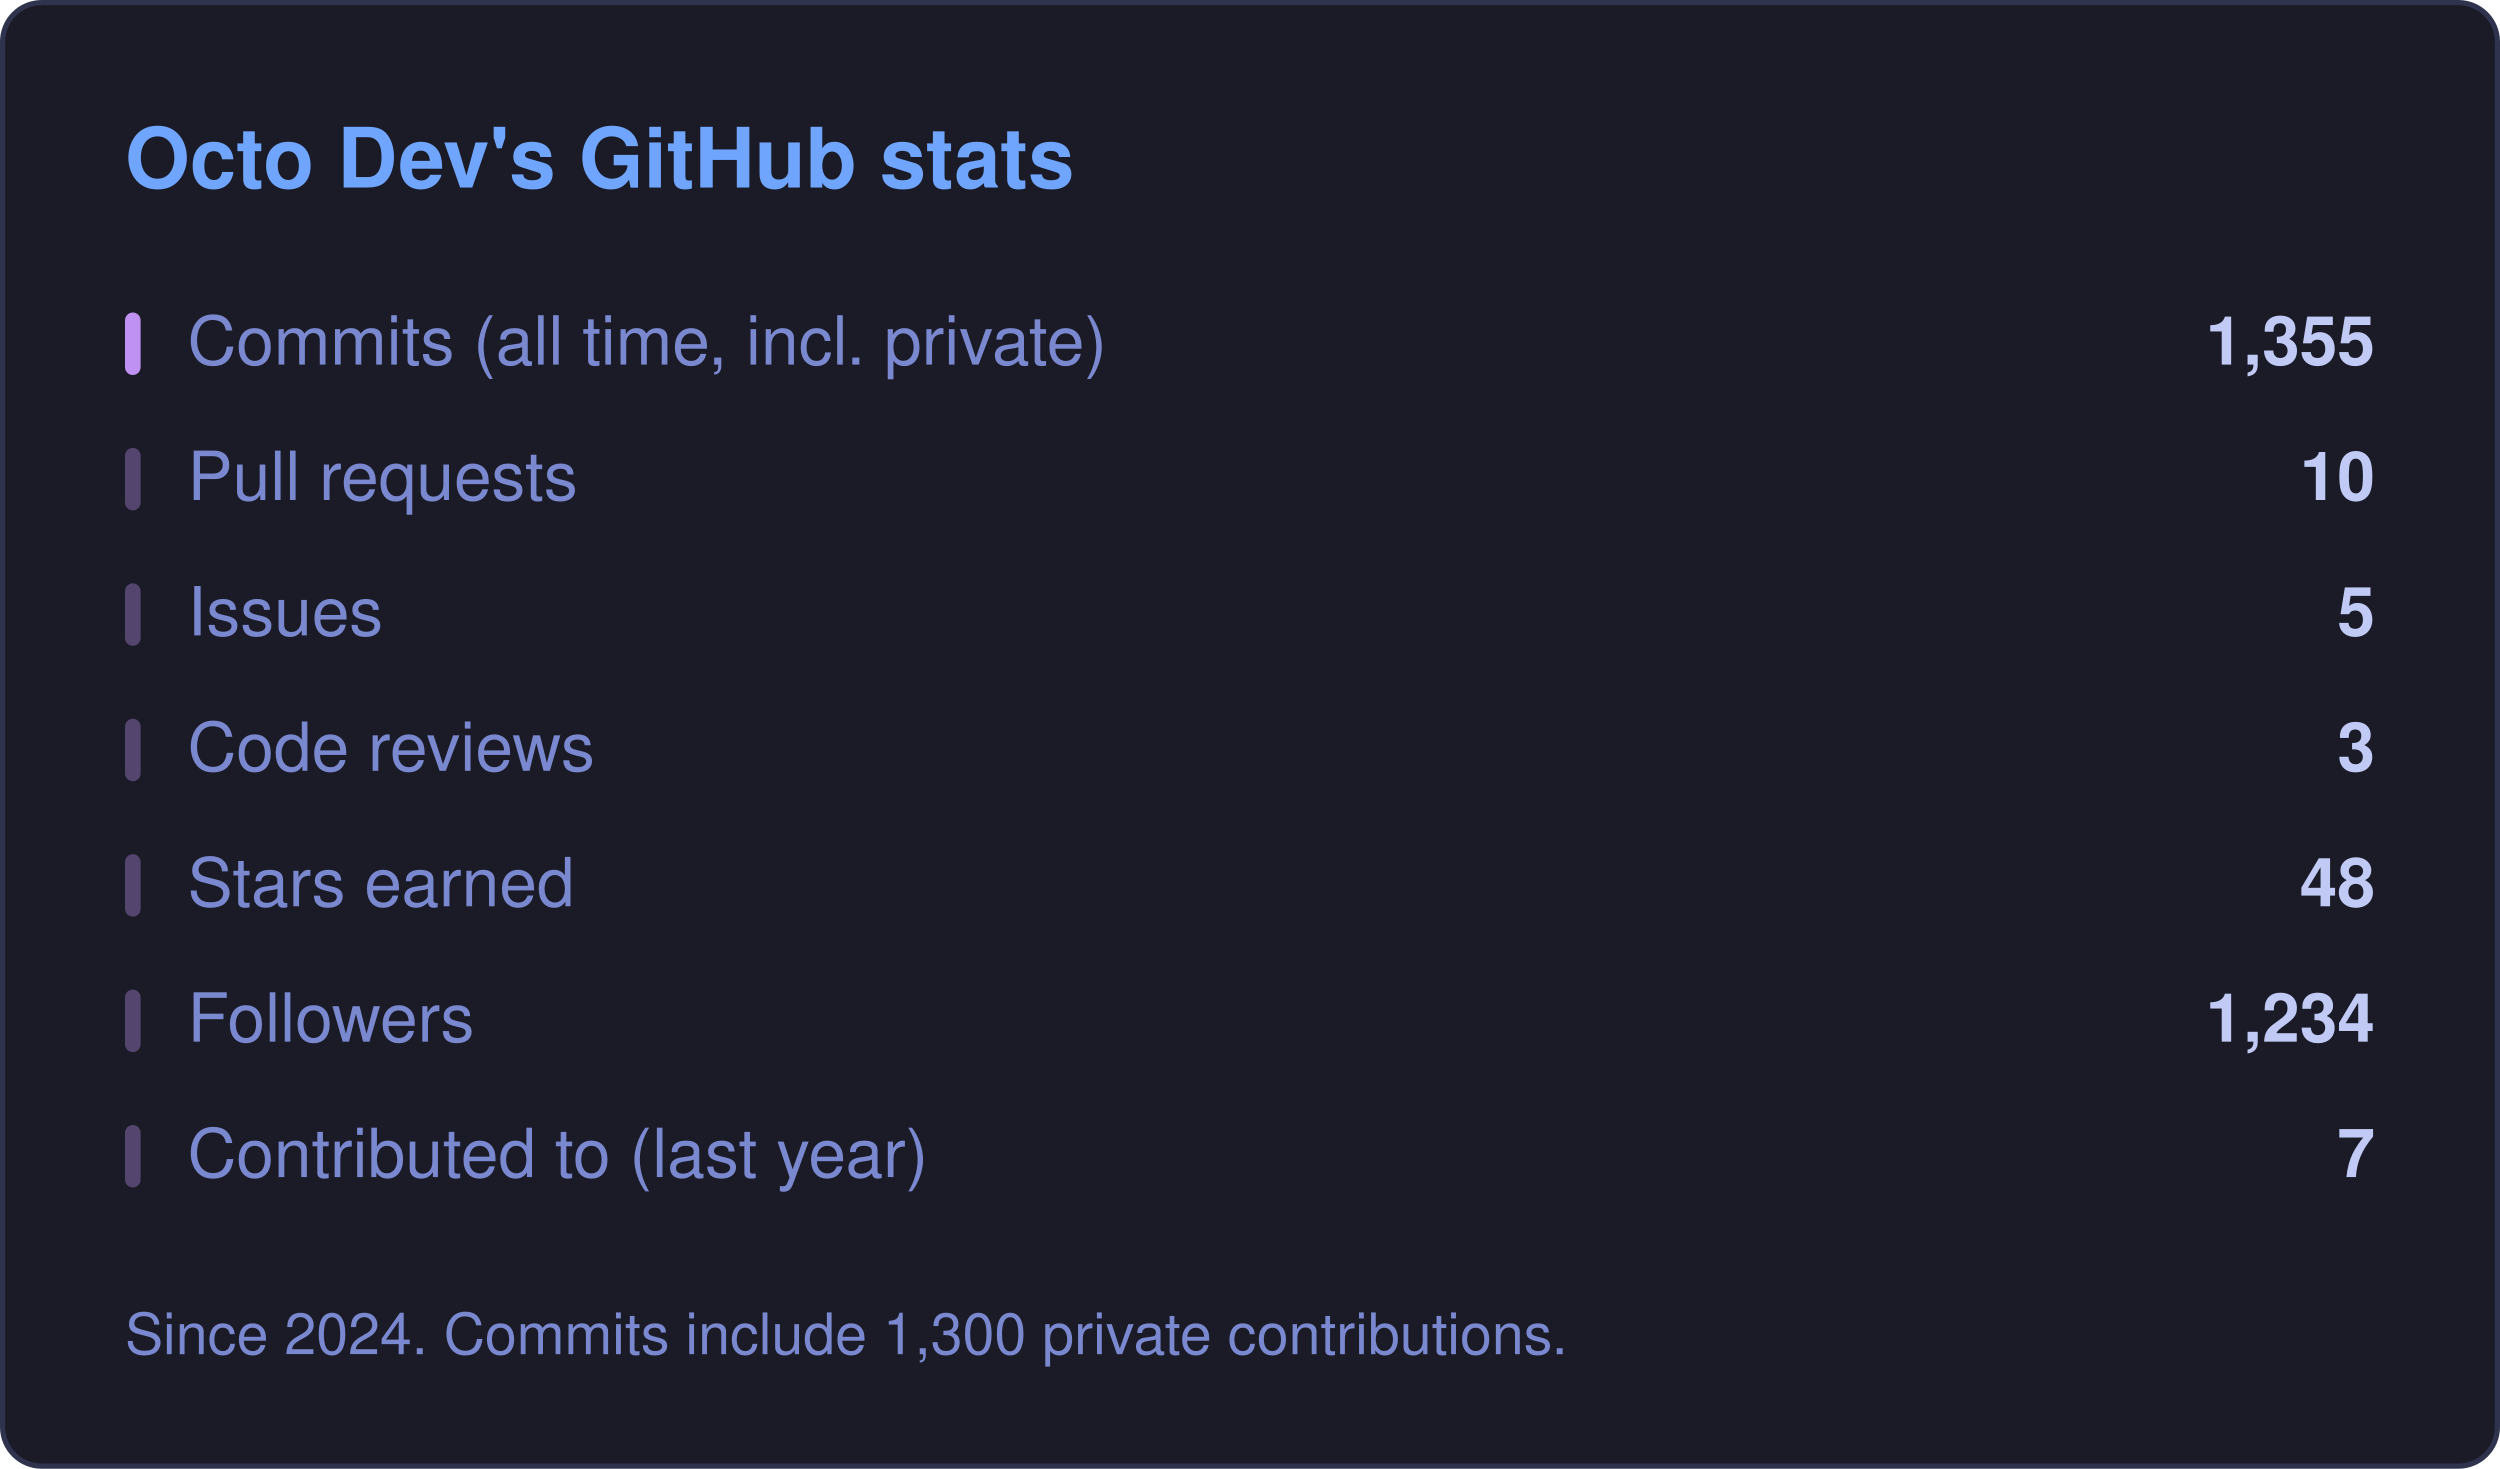
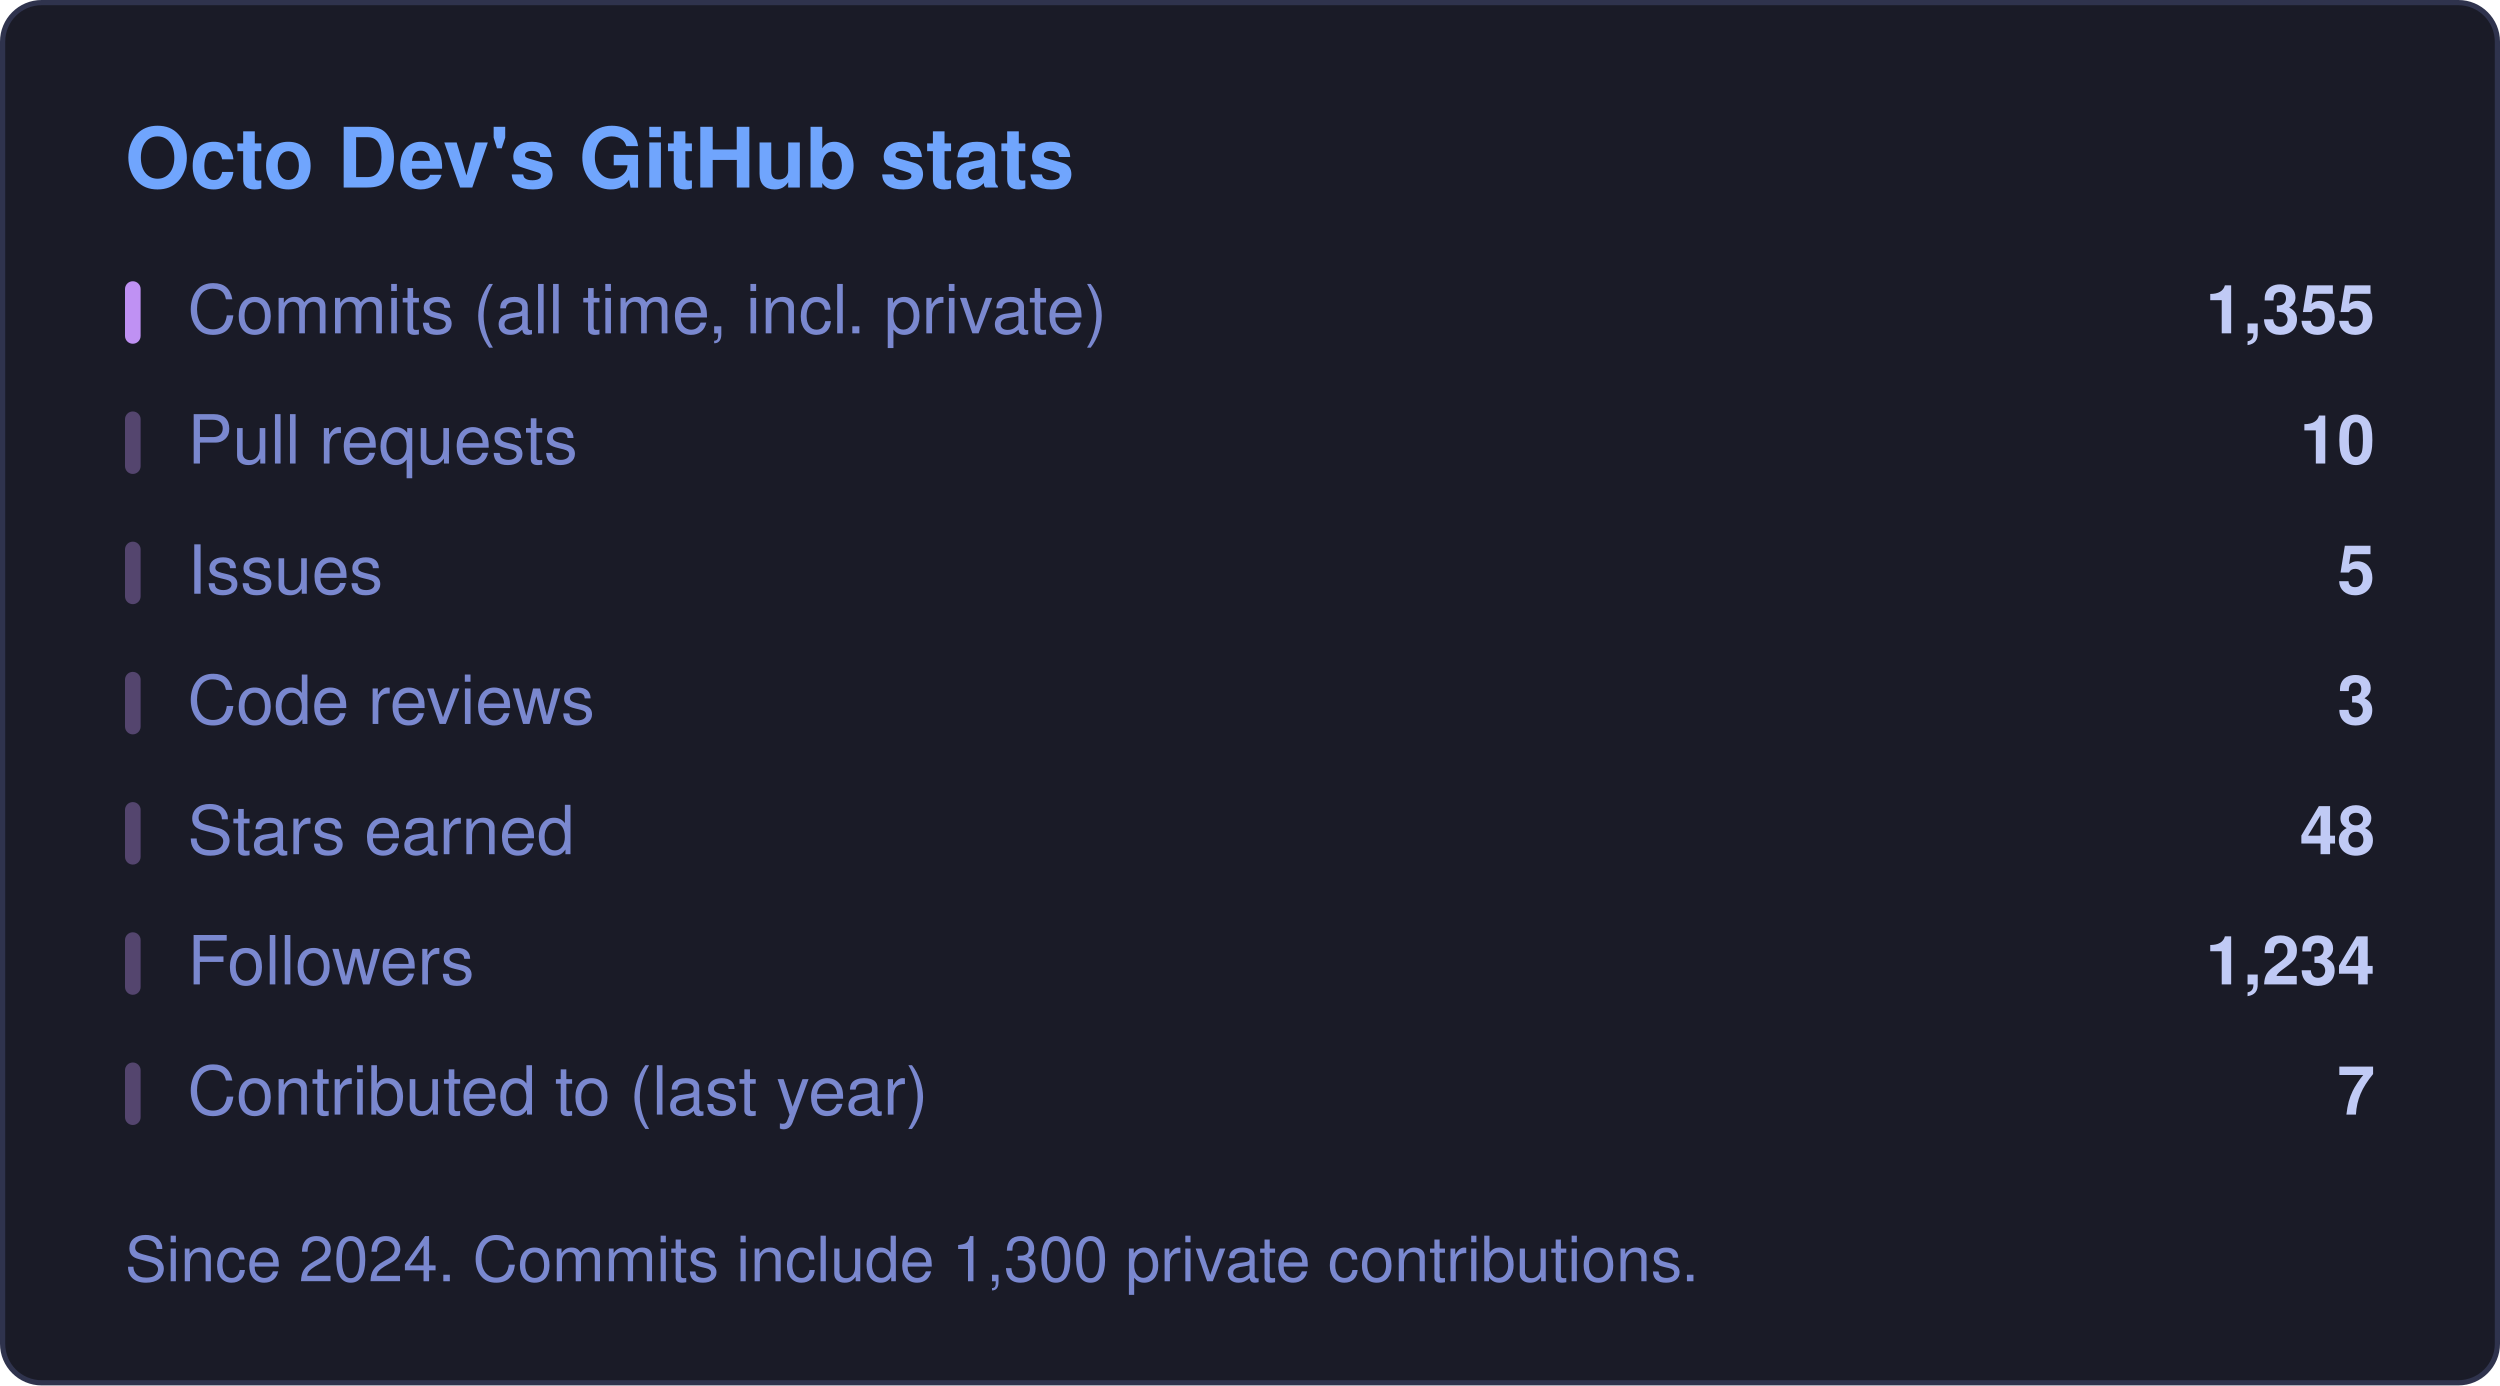
- <svg xmlns="http://www.w3.org/2000/svg" width="480" height="282" viewBox="0 0 480 282" role="img" aria-labelledby="truestats-stats-title truestats-stats-desc">
+ <svg xmlns="http://www.w3.org/2000/svg" width="480" height="266" viewBox="0 0 480 266" role="img" aria-labelledby="truestats-stats-title truestats-stats-desc">
  <style>
    text { font-family: -apple-system, BlinkMacSystemFont, "Segoe UI", Helvetica, Arial, sans-serif; }
    .title { font-size: 16px; font-weight: 600; fill: #70a5fd; }
    .label { font-size: 13px; fill: #7a88cf; }
    .value { font-size: 13px; font-weight: 600; fill: #c0caf5; }
-     .small { font-size: 11px; fill: #7a88cf; }
+     .small { font-size: 12px; fill: #7a88cf; }
    .big { font-size: 28px; font-weight: 600; fill: #c0caf5; }
    .accent { fill: #bf91f3; }
    .body { font-size: 13px; fill: #c0caf5; }
  </style>
-   <rect x="0.5" y="0.5" width="479" height="281" rx="7.5" fill="#1a1b27" stroke="#2f334d" />
+   <rect x="0.5" y="0.5" width="479" height="265" rx="7.5" fill="#1a1b27" stroke="#2f334d" />
  <text x="24" y="36" class="title">Octo Dev's GitHub stats</text>
  <g>
-     <rect x="24" y="60" width="3" height="12" rx="1.5" class="accent" />
-     <text x="36" y="70" class="label">Commits (all time, incl. private)</text>
-     <text x="456" y="70" class="value" text-anchor="end">1,355</text>
+     <rect x="24" y="54" width="3" height="12" rx="1.5" class="accent" />
+     <text x="36" y="64" class="label">Commits (all time, incl. private)</text>
+     <text x="456" y="64" class="value" text-anchor="end">1,355</text>
  </g>
  <g>
-     <rect x="24" y="86" width="3" height="12" rx="1.5" class="accent" opacity="0.35" />
-     <text x="36" y="96" class="label">Pull requests</text>
-     <text x="456" y="96" class="value" text-anchor="end">10</text>
+     <rect x="24" y="79" width="3" height="12" rx="1.5" class="accent" opacity="0.35" />
+     <text x="36" y="89" class="label">Pull requests</text>
+     <text x="456" y="89" class="value" text-anchor="end">10</text>
  </g>
  <g>
-     <rect x="24" y="112" width="3" height="12" rx="1.5" class="accent" opacity="0.35" />
-     <text x="36" y="122" class="label">Issues</text>
-     <text x="456" y="122" class="value" text-anchor="end">5</text>
+     <rect x="24" y="104" width="3" height="12" rx="1.5" class="accent" opacity="0.35" />
+     <text x="36" y="114" class="label">Issues</text>
+     <text x="456" y="114" class="value" text-anchor="end">5</text>
  </g>
  <g>
-     <rect x="24" y="138" width="3" height="12" rx="1.5" class="accent" opacity="0.35" />
-     <text x="36" y="148" class="label">Code reviews</text>
-     <text x="456" y="148" class="value" text-anchor="end">3</text>
+     <rect x="24" y="129" width="3" height="12" rx="1.5" class="accent" opacity="0.35" />
+     <text x="36" y="139" class="label">Code reviews</text>
+     <text x="456" y="139" class="value" text-anchor="end">3</text>
  </g>
  <g>
-     <rect x="24" y="164" width="3" height="12" rx="1.5" class="accent" opacity="0.35" />
-     <text x="36" y="174" class="label">Stars earned</text>
-     <text x="456" y="174" class="value" text-anchor="end">48</text>
+     <rect x="24" y="154" width="3" height="12" rx="1.5" class="accent" opacity="0.35" />
+     <text x="36" y="164" class="label">Stars earned</text>
+     <text x="456" y="164" class="value" text-anchor="end">48</text>
  </g>
  <g>
-     <rect x="24" y="190" width="3" height="12" rx="1.5" class="accent" opacity="0.35" />
-     <text x="36" y="200" class="label">Followers</text>
-     <text x="456" y="200" class="value" text-anchor="end">1,234</text>
+     <rect x="24" y="179" width="3" height="12" rx="1.5" class="accent" opacity="0.35" />
+     <text x="36" y="189" class="label">Followers</text>
+     <text x="456" y="189" class="value" text-anchor="end">1,234</text>
  </g>
  <g>
-     <rect x="24" y="216" width="3" height="12" rx="1.5" class="accent" opacity="0.35" />
-     <text x="36" y="226" class="label">Contributed to (last year)</text>
-     <text x="456" y="226" class="value" text-anchor="end">7</text>
+     <rect x="24" y="204" width="3" height="12" rx="1.5" class="accent" opacity="0.35" />
+     <text x="36" y="214" class="label">Contributed to (last year)</text>
+     <text x="456" y="214" class="value" text-anchor="end">7</text>
  </g>
-   <text x="24" y="260" class="small">Since 2024. Commits include 1,300 private contributions.</text>
+   <text x="24" y="246" class="small">Since 2024. Commits include 1,300 private contributions.</text>
</svg>
